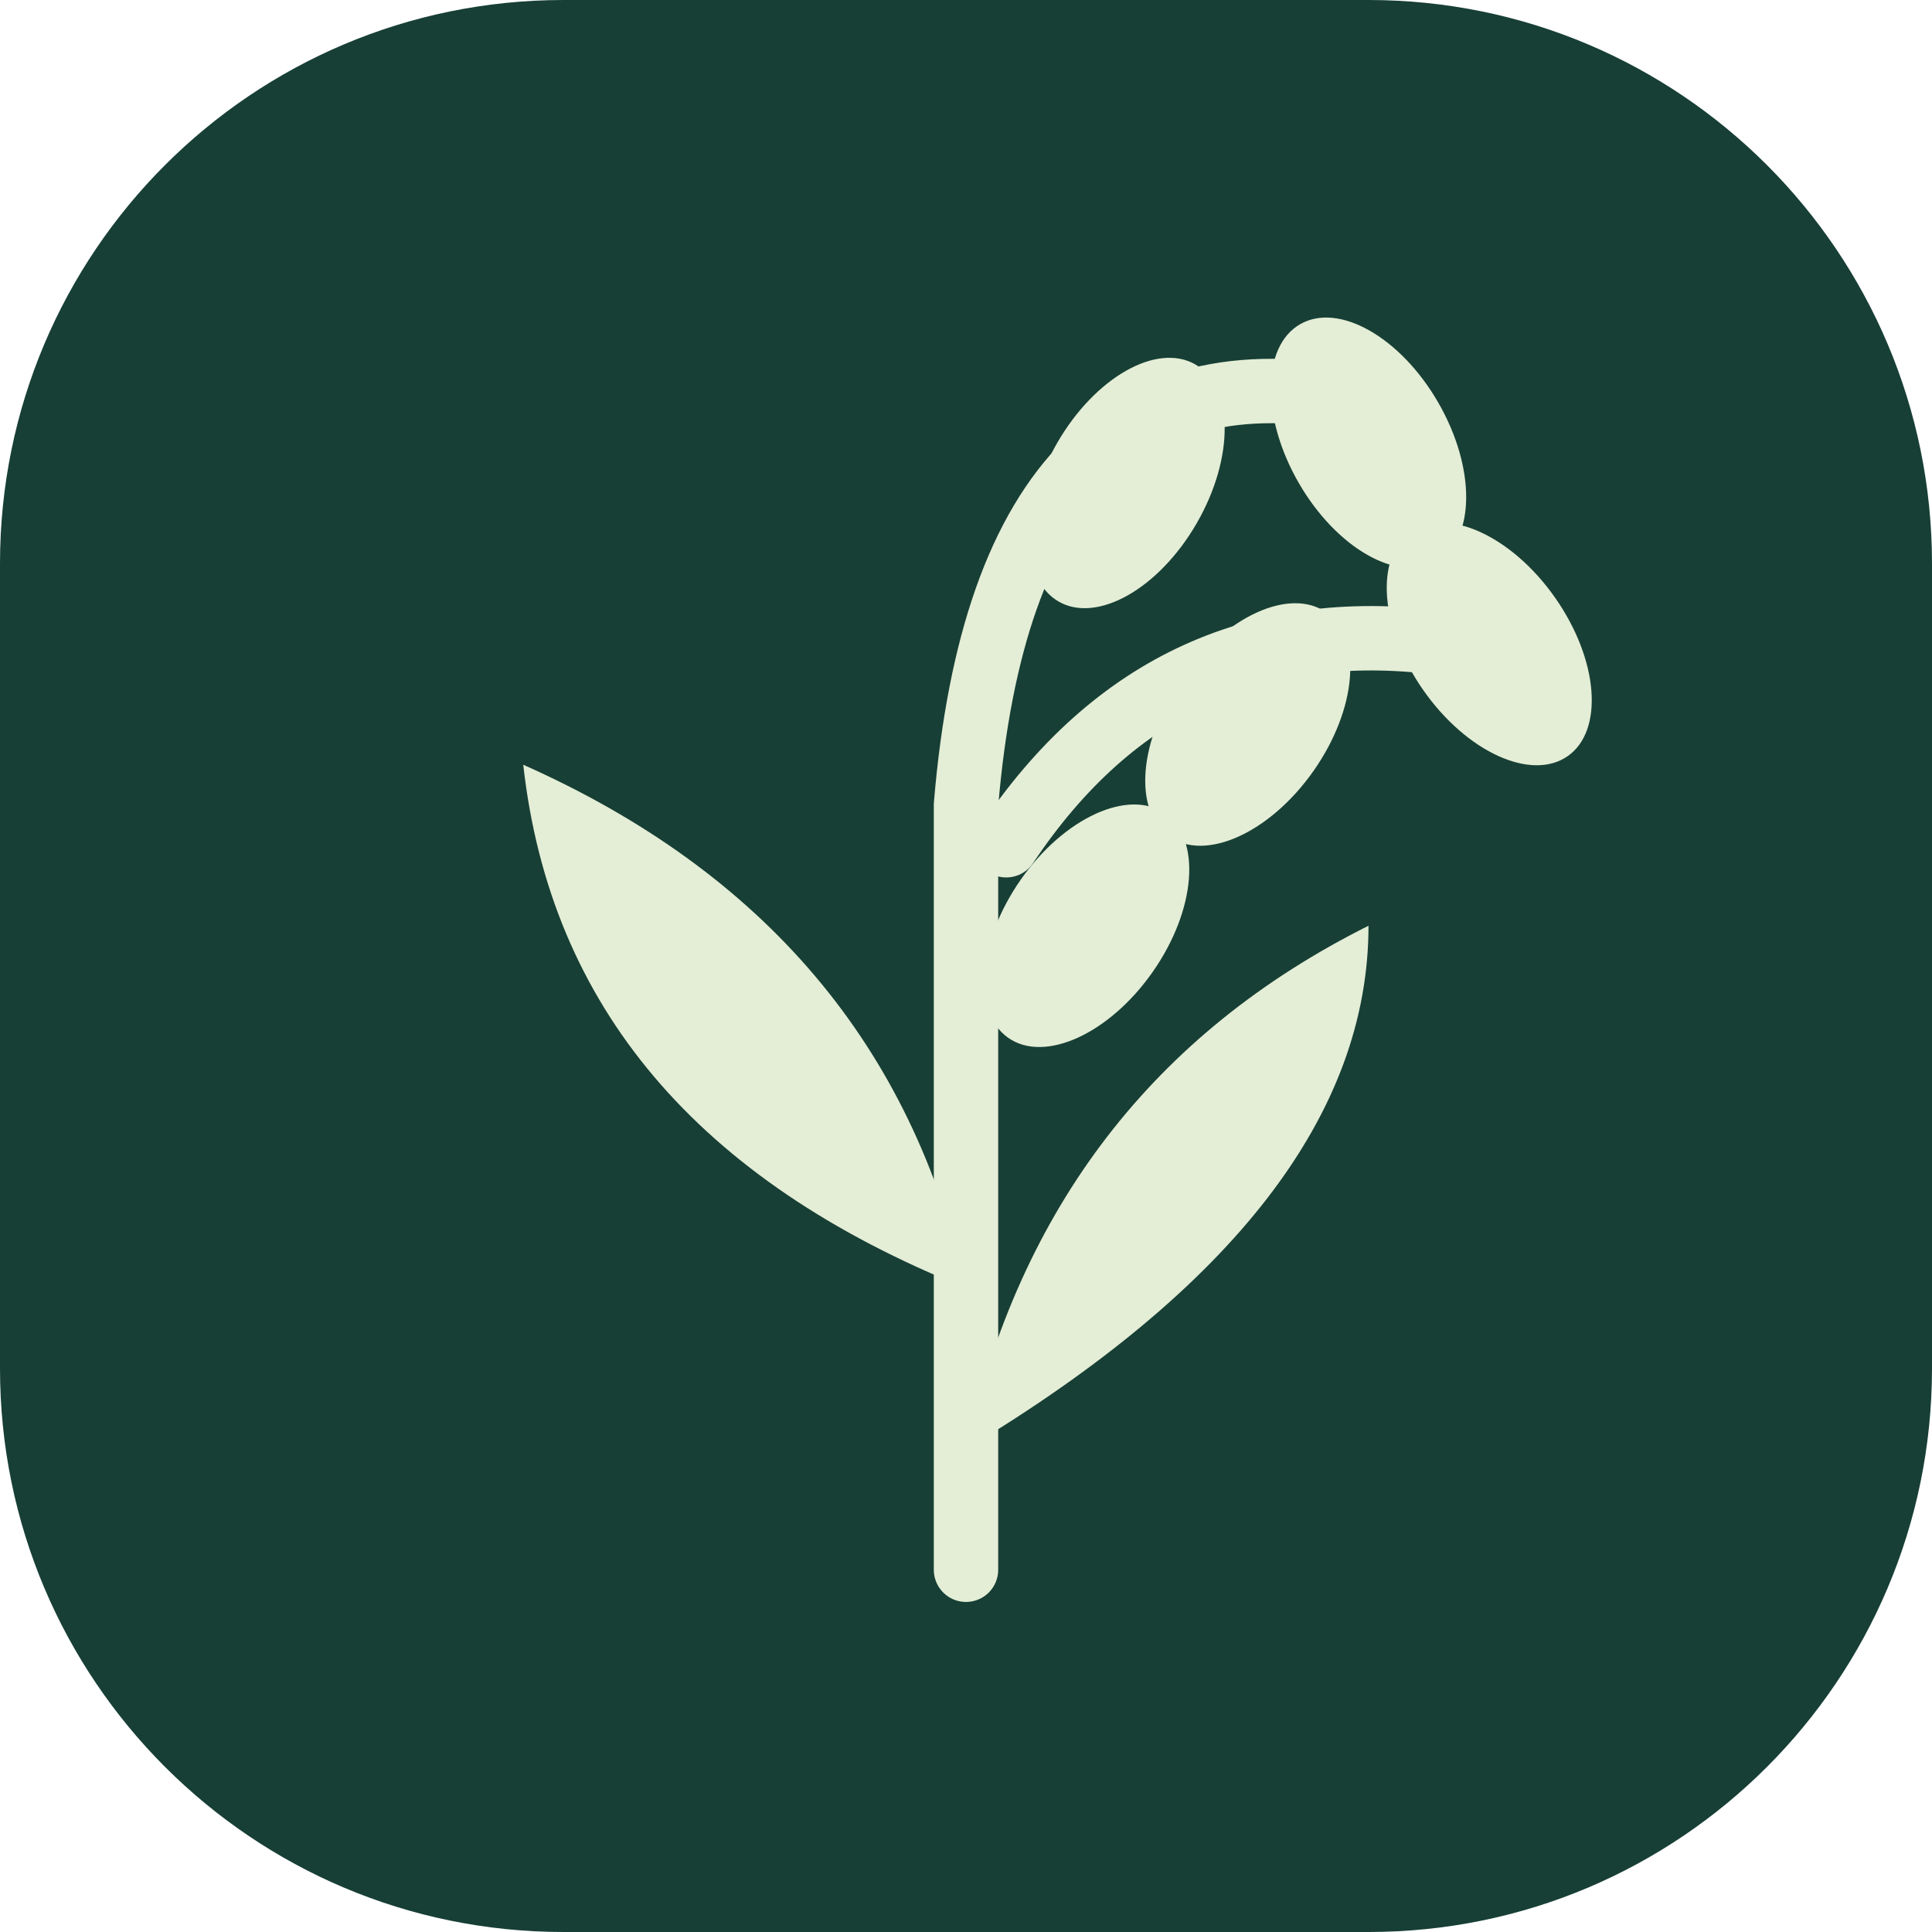
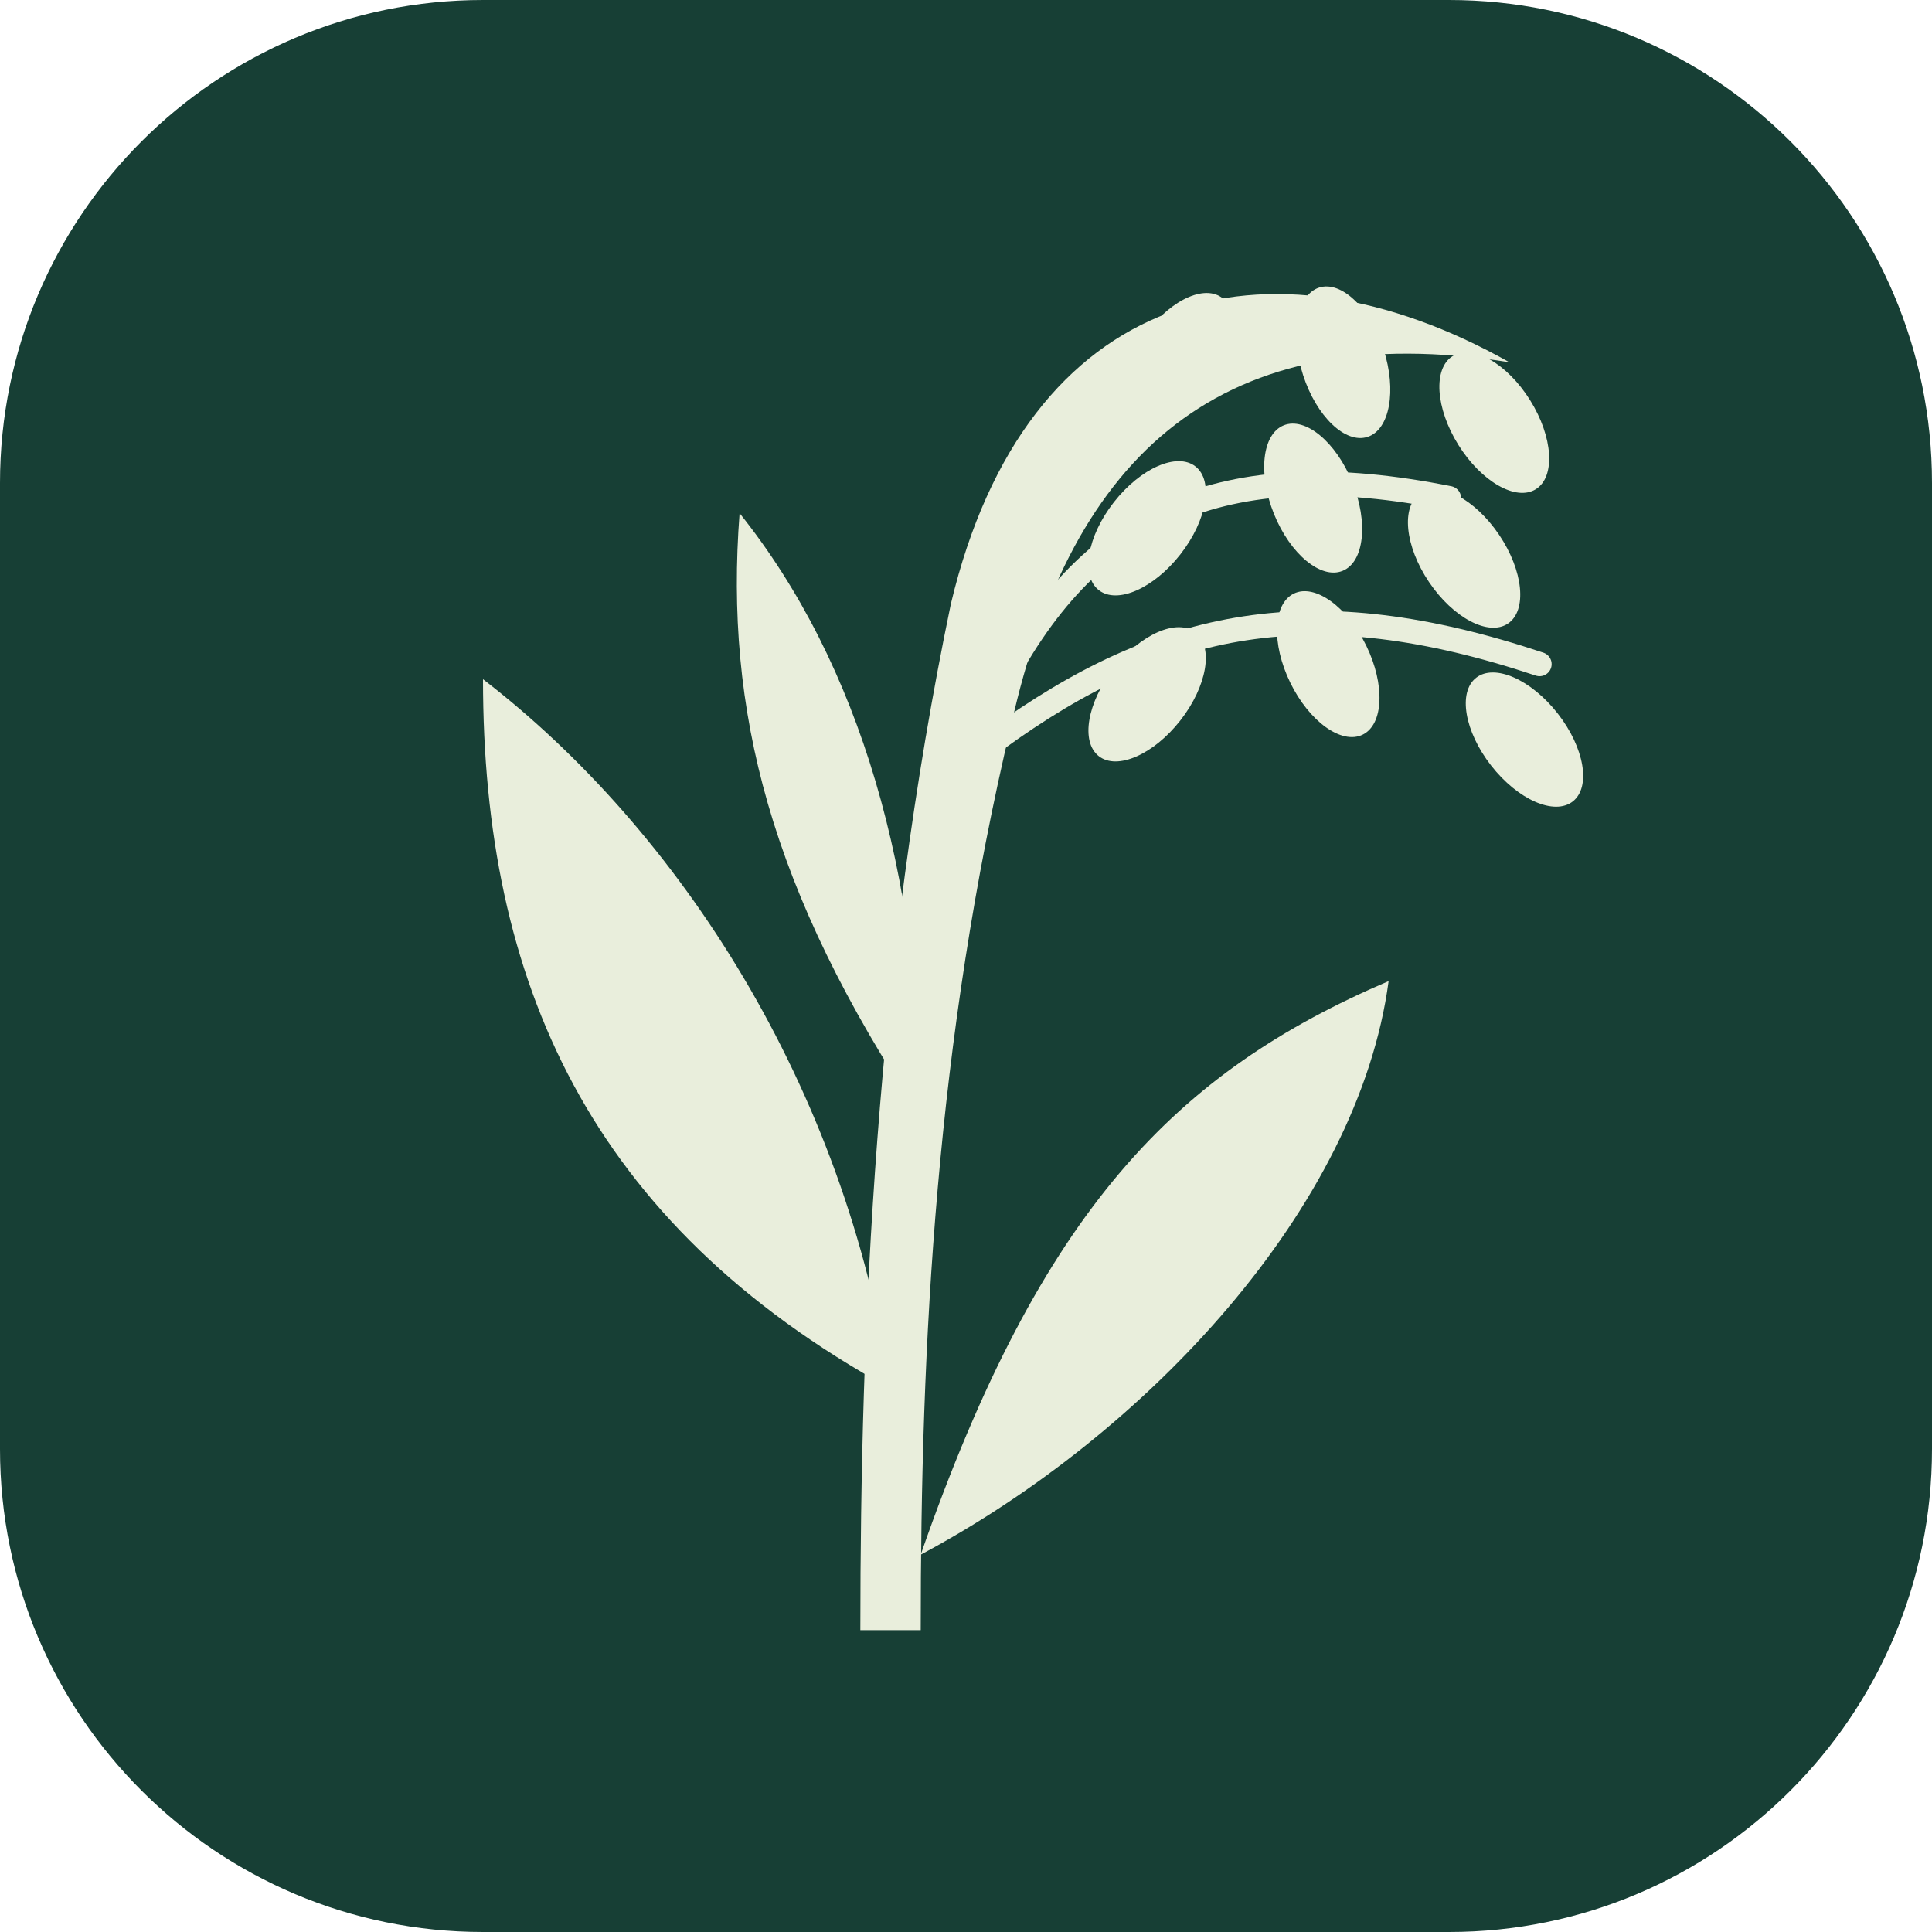
- <svg xmlns="http://www.w3.org/2000/svg" viewBox="0 0 48 48" role="img" aria-label="Rice plant silhouette">
-   <rect width="48" height="48" rx="14" fill="#173f35" />
-   <g fill="#e4edd6" stroke="#e4edd6" stroke-width="1.6" stroke-linecap="round">
-     <path d="M24 39V20Q25 8 34 10" fill="none" />
-     <path d="M24 32Q14 28 13 19Q22 23 24 32ZM24 36Q34 30 34 23Q26 27 24 36Z" stroke="none" />
-     <path d="M25 21Q29 15 36 16" fill="none" />
-     <ellipse cx="28" cy="12" rx="2" ry="3.4" transform="rotate(30 28 12)" stroke="none" />
-     <ellipse cx="34" cy="11" rx="2" ry="3.4" transform="rotate(-30 34 11)" stroke="none" />
-     <ellipse cx="37" cy="16" rx="2" ry="3.4" transform="rotate(-35 37 16)" stroke="none" />
-     <ellipse cx="31" cy="18" rx="2" ry="3.4" transform="rotate(35 31 18)" stroke="none" />
-     <ellipse cx="27" cy="23" rx="2" ry="3.4" transform="rotate(35 27 23)" stroke="none" />
+ <svg xmlns="http://www.w3.org/2000/svg" viewBox="0 0 128 128" role="img" aria-label="Paddy elegant rice plant silhouette">
+   <rect width="128" height="128" rx="32" fill="#173f35" />
+   <g fill="#e9eedc">
+     <path d="M57 108C57 88 58 64 63 40C68 19 84 15 100 24C81 21 71 30 67 48C62 69 61 89 61 108Z" />
+     <path d="M59 92C39 81 32 65 32 45C45 55 56 72 59 92Z" />
+     <path d="M61 103C69 80 78 71 92 65C90 80 76 95 61 103Z" />
+     <path d="M61 74C51 59 48 47 49 34C57 44 61 58 61 74Z" />
+   </g>
+   <path d="M66 46C72 34 81 30 96 33" fill="none" stroke="#e9eedc" stroke-width="1.6" stroke-linecap="round" />
+   <path d="M66 49C77 41 87 39 102 44" fill="none" stroke="#e9eedc" stroke-width="1.6" stroke-linecap="round" />
+   <g fill="#e9eedc">
+     <ellipse cx="78" cy="24" rx="2.8" ry="5.2" transform="rotate(34 78 24)" />
+     <ellipse cx="89" cy="24" rx="2.8" ry="5.2" transform="rotate(-18 89 24)" />
+     <ellipse cx="99" cy="28" rx="2.8" ry="5.2" transform="rotate(-32 99 28)" />
+     <ellipse cx="76" cy="35" rx="2.8" ry="5.2" transform="rotate(38 76 35)" />
+     <ellipse cx="87" cy="33" rx="2.8" ry="5.2" transform="rotate(-22 87 33)" />
+     <ellipse cx="97" cy="37" rx="2.8" ry="5.2" transform="rotate(-34 97 37)" />
+     <ellipse cx="76" cy="46" rx="2.8" ry="5.2" transform="rotate(38 76 46)" />
+     <ellipse cx="88" cy="44" rx="2.8" ry="5.2" transform="rotate(-26 88 44)" />
+     <ellipse cx="101" cy="49" rx="2.8" ry="5.2" transform="rotate(-38 101 49)" />
  </g>
</svg>
